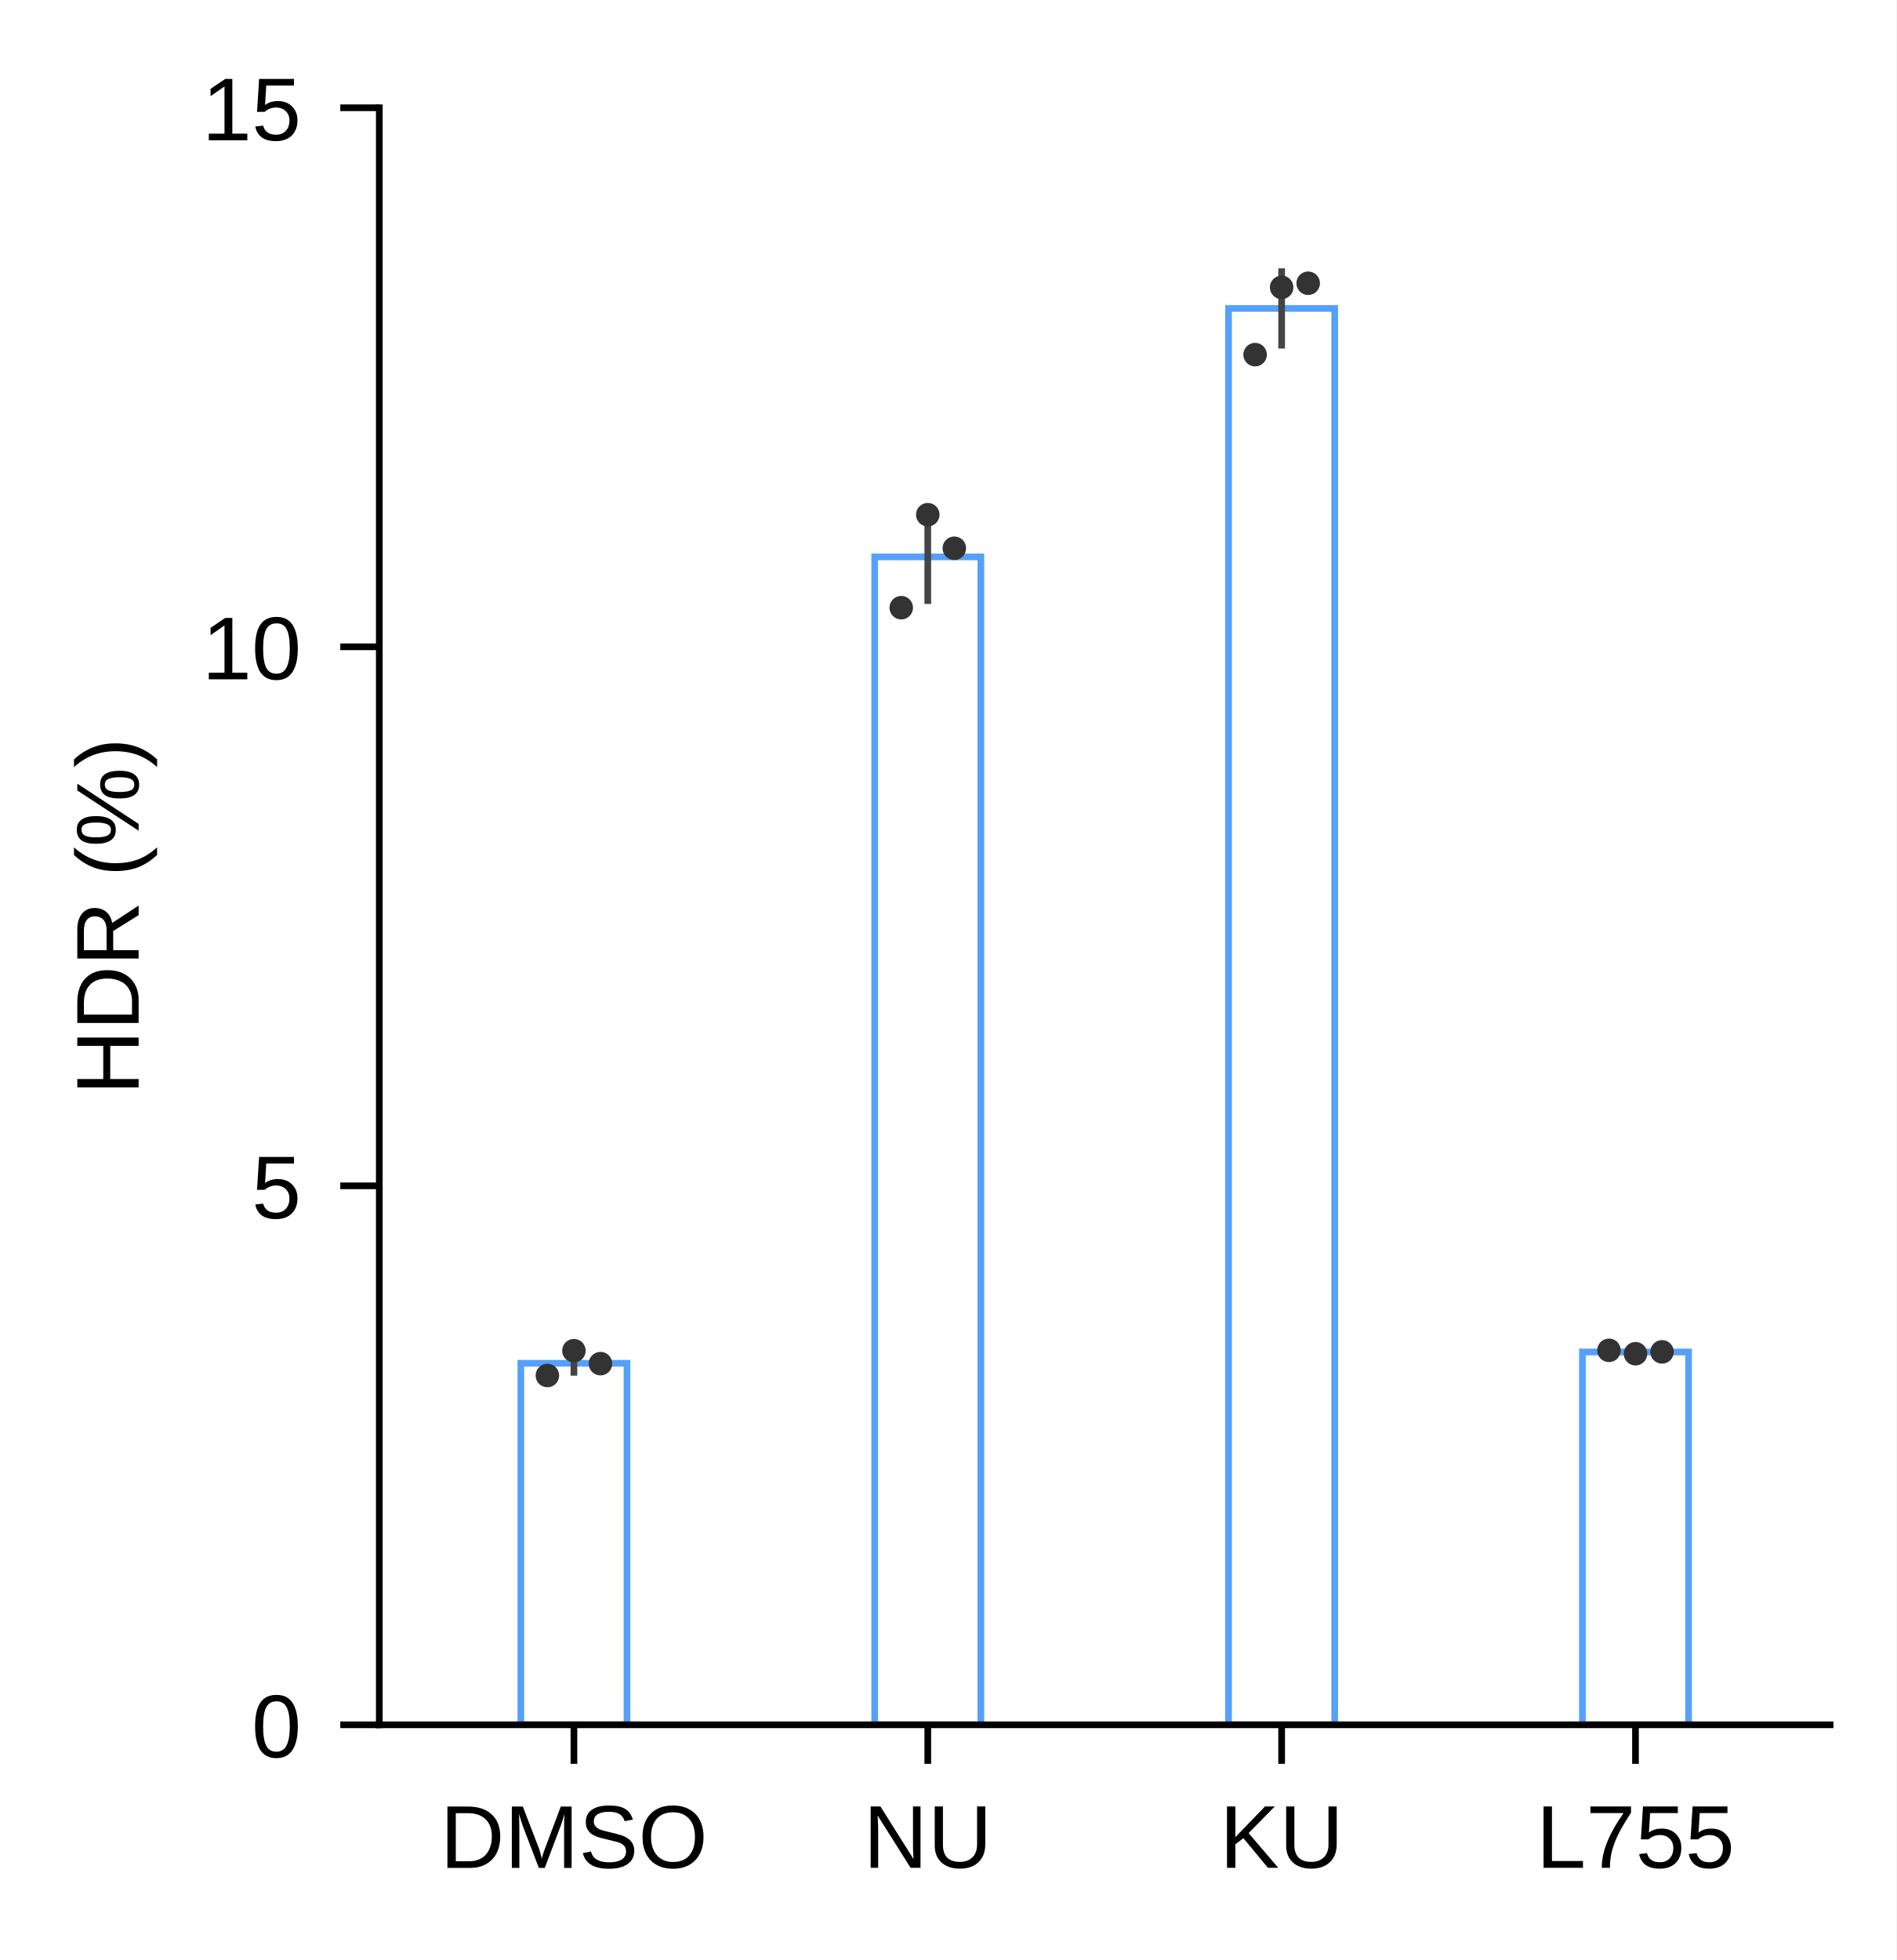
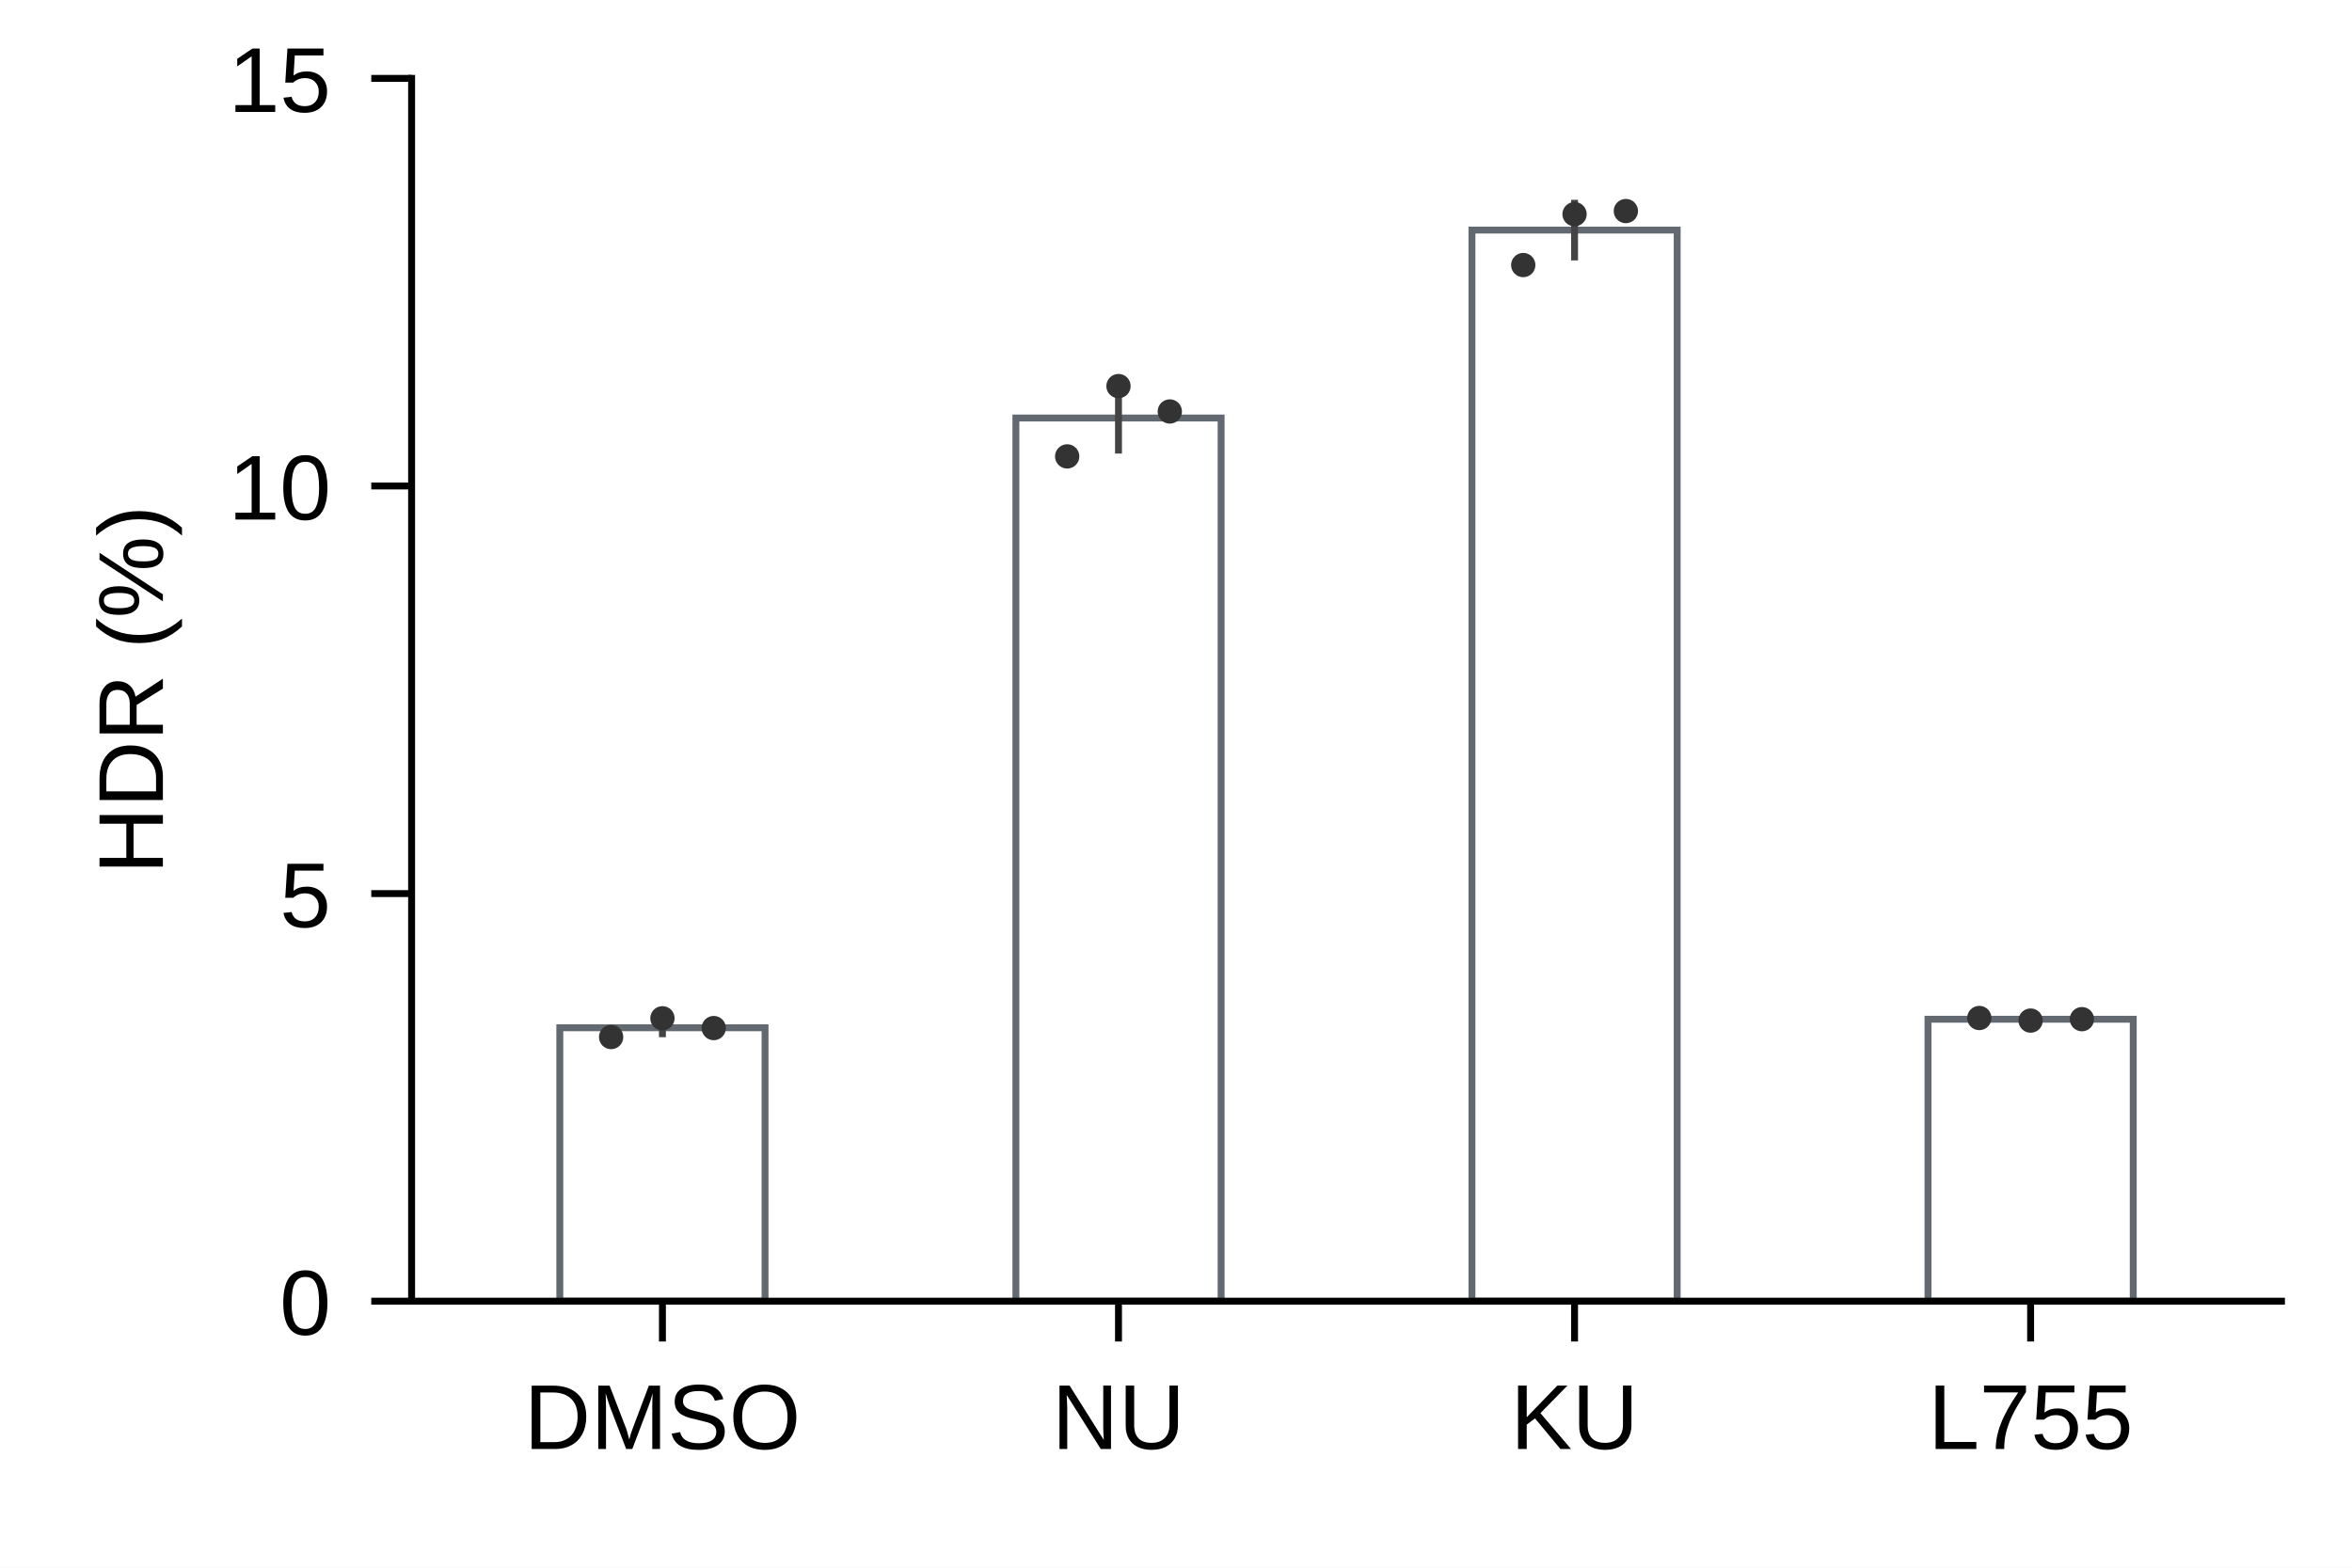
- <svg xmlns="http://www.w3.org/2000/svg" xmlns:xlink="http://www.w3.org/1999/xlink" width="170.079pt" height="175.748pt" viewBox="0 0 170.079 175.748" version="1.1">
+ <svg xmlns="http://www.w3.org/2000/svg" xmlns:xlink="http://www.w3.org/1999/xlink" width="204.094pt" height="136.063pt" viewBox="0 0 204.094 136.063" version="1.1">
  <defs>
    <style type="text/css">*{stroke-linejoin: round; stroke-linecap: butt}</style>
  </defs>
  <g id="figure_1">
    <g id="patch_1">
-       <path d="M 0 175.748  L 170.079 175.748  L 170.079 0  L 0 0  z " style="fill: #ffffff" />
+       <path d="M 0 136.063  L 204.094 136.063  L 204.094 0  L 0 0  z " style="fill: #ffffff" />
    </g>
    <g id="easyviz-axes-c733e892ae73784e">
      <g id="patch_2">
-         <path d="M 34.016 154.658  L 164.126 154.658  L 164.126 9.666  L 34.016 9.666  z " style="fill: #ffffff" />
+         <path d="M 35.717 112.932  L 197.972 112.932  L 197.972 6.803  L 35.717 6.803  z " style="fill: #ffffff" />
      </g>
      <g id="matplotlib.axis_1">
        <g id="xtick_1">
          <g id="easyviz-axis-tick-55fa9a7ca5a5ee6b">
            <defs>
              <path id="m4a1f4d3a17" d="M 0 0  L 0 3.5  " style="stroke: #000000; stroke-width: 0.6" />
            </defs>
            <g>
-               <use xlink:href="#m4a1f4d3a17" x="51.47" y="154.658" style="stroke: #000000; stroke-width: 0.6" />
+               <use xlink:href="#m4a1f4d3a17" x="57.482" y="112.932" style="stroke: #000000; stroke-width: 0.6" />
            </g>
          </g>
          <g id="easyviz-tick-label-5d983dcecf828e06">
-             <text style="font-size: 8px; font-family: 'Arial'; text-anchor: middle" x="51.47" y="167.487" transform="rotate(-0 51.46956 167.487)">DMSO</text>
+             <text style="font-size: 8px; font-family: 'Arial'; text-anchor: middle" x="57.482" y="125.761" transform="rotate(-0 57.48247 125.761)">DMSO</text>
          </g>
        </g>
        <g id="xtick_2">
          <g id="easyviz-axis-tick-d2f9de54ec255438">
            <g>
-               <use xlink:href="#m4a1f4d3a17" x="83.204" y="154.658" style="stroke: #000000; stroke-width: 0.6" />
+               <use xlink:href="#m4a1f4d3a17" x="97.057" y="112.932" style="stroke: #000000; stroke-width: 0.6" />
            </g>
          </g>
          <g id="easyviz-tick-label-92ea1202889afa8b">
-             <text style="font-size: 8px; font-family: 'Arial'; text-anchor: middle" x="83.204" y="167.482" transform="rotate(-0 83.20376 167.4825)">NU</text>
+             <text style="font-size: 8px; font-family: 'Arial'; text-anchor: middle" x="97.057" y="125.757" transform="rotate(-0 97.05688 125.7565)">NU</text>
          </g>
        </g>
        <g id="xtick_3">
          <g id="easyviz-axis-tick-a369cdb522813c9c">
            <g>
-               <use xlink:href="#m4a1f4d3a17" x="114.938" y="154.658" style="stroke: #000000; stroke-width: 0.6" />
+               <use xlink:href="#m4a1f4d3a17" x="136.631" y="112.932" style="stroke: #000000; stroke-width: 0.6" />
            </g>
          </g>
          <g id="easyviz-tick-label-b281a5203f58abf3">
-             <text style="font-size: 8px; font-family: 'Arial'; text-anchor: middle" x="114.938" y="167.482" transform="rotate(-0 114.938 167.4825)">KU</text>
+             <text style="font-size: 8px; font-family: 'Arial'; text-anchor: middle" x="136.631" y="125.757" transform="rotate(-0 136.6313 125.7565)">KU</text>
          </g>
        </g>
        <g id="xtick_4">
          <g id="easyviz-axis-tick-8e9950117fc321fa">
            <g>
-               <use xlink:href="#m4a1f4d3a17" x="146.672" y="154.658" style="stroke: #000000; stroke-width: 0.6" />
+               <use xlink:href="#m4a1f4d3a17" x="176.206" y="112.932" style="stroke: #000000; stroke-width: 0.6" />
            </g>
          </g>
          <g id="easyviz-tick-label-865985a3371cdbf9">
-             <text style="font-size: 8px; font-family: 'Arial'; text-anchor: middle" x="146.672" y="167.482" transform="rotate(-0 146.6722 167.4825)">L755</text>
+             <text style="font-size: 8px; font-family: 'Arial'; text-anchor: middle" x="176.206" y="125.757" transform="rotate(-0 176.2057 125.7565)">L755</text>
          </g>
        </g>
      </g>
      <g id="matplotlib.axis_2">
        <g id="ytick_1">
          <g id="easyviz-axis-tick-8e1c294e3379762a">
            <defs>
              <path id="me4ba3097ba" d="M 0 0  L -3.5 0  " style="stroke: #000000; stroke-width: 0.6" />
            </defs>
            <g>
-               <use xlink:href="#me4ba3097ba" x="34.016" y="154.658" style="stroke: #000000; stroke-width: 0.6" />
+               <use xlink:href="#me4ba3097ba" x="35.717" y="112.932" style="stroke: #000000; stroke-width: 0.6" />
            </g>
          </g>
          <g id="easyviz-tick-label-57febe4cb684f4bd">
-             <text style="font-size: 8px; font-family: 'Arial'; text-anchor: end" x="27.016" y="157.57" transform="rotate(-0 27.01575 157.5704)">0</text>
+             <text style="font-size: 8px; font-family: 'Arial'; text-anchor: end" x="28.717" y="115.844" transform="rotate(-0 28.71654 115.8444)">0</text>
          </g>
        </g>
        <g id="ytick_2">
          <g id="easyviz-axis-tick-23f8ddcc854605f8">
            <g>
-               <use xlink:href="#me4ba3097ba" x="34.016" y="106.328" style="stroke: #000000; stroke-width: 0.6" />
+               <use xlink:href="#me4ba3097ba" x="35.717" y="77.556" style="stroke: #000000; stroke-width: 0.6" />
            </g>
          </g>
          <g id="easyviz-tick-label-4ba416968e7ffc2d">
-             <text style="font-size: 8px; font-family: 'Arial'; text-anchor: end" x="27.016" y="109.24" transform="rotate(-0 27.01575 109.2397)">5</text>
+             <text style="font-size: 8px; font-family: 'Arial'; text-anchor: end" x="28.717" y="80.468" transform="rotate(-0 28.71654 80.46801)">5</text>
          </g>
        </g>
        <g id="ytick_3">
          <g id="easyviz-axis-tick-63bf692f9cee0146">
            <g>
-               <use xlink:href="#me4ba3097ba" x="34.016" y="57.997" style="stroke: #000000; stroke-width: 0.6" />
+               <use xlink:href="#me4ba3097ba" x="35.717" y="42.18" style="stroke: #000000; stroke-width: 0.6" />
            </g>
          </g>
          <g id="easyviz-tick-label-2b892f5599040a30">
-             <text style="font-size: 8px; font-family: 'Arial'; text-anchor: end" x="27.016" y="60.909" transform="rotate(-0 27.01575 60.90896)">10</text>
+             <text style="font-size: 8px; font-family: 'Arial'; text-anchor: end" x="28.717" y="45.092" transform="rotate(-0 28.71654 45.09164)">10</text>
          </g>
        </g>
        <g id="ytick_4">
          <g id="easyviz-axis-tick-5422336878fea5a9">
            <g>
-               <use xlink:href="#me4ba3097ba" x="34.016" y="9.666" style="stroke: #000000; stroke-width: 0.6" />
+               <use xlink:href="#me4ba3097ba" x="35.717" y="6.803" style="stroke: #000000; stroke-width: 0.6" />
            </g>
          </g>
          <g id="easyviz-tick-label-b71284fbc4aebc9c">
-             <text style="font-size: 8px; font-family: 'Arial'; text-anchor: end" x="27.016" y="12.578" transform="rotate(-0 27.01575 12.57825)">15</text>
+             <text style="font-size: 8px; font-family: 'Arial'; text-anchor: end" x="28.717" y="9.715" transform="rotate(-0 28.71654 9.715259)">15</text>
          </g>
        </g>
        <g id="easyviz-axis-label-5f702097b13456c5">
-           <text style="font-size: 8px; font-family: 'Arial'; text-anchor: middle" x="12.434" y="82.162" transform="rotate(-90 12.4345 82.16221)">HDR (%)</text>
+           <text style="font-size: 8px; font-family: 'Arial'; text-anchor: middle" x="14.135" y="59.868" transform="rotate(-90 14.13528 59.86772)">HDR (%)</text>
        </g>
      </g>
      <g id="easyviz-bar-1">
-         <path d="M 46.709 154.658  L 56.23 154.658  L 56.23 122.242  L 46.709 122.242  L 46.709 154.658  z " clip-path="url(#pf528c2ab68)" style="fill: none; stroke: #55a0fb; stroke-width: 0.6; stroke-linejoin: miter" />
+         <path d="M 48.578 112.932  L 66.387 112.932  L 66.387 89.204  L 48.578 89.204  L 48.578 112.932  z " clip-path="url(#pccbaa3e3bb)" style="fill: none; stroke: #626970; stroke-width: 0.6; stroke-linejoin: miter" />
      </g>
      <g id="easyviz-bar-2">
-         <path d="M 78.444 154.658  L 87.964 154.658  L 87.964 49.934  L 78.444 49.934  L 78.444 154.658  z " clip-path="url(#pf528c2ab68)" style="fill: none; stroke: #55a0fb; stroke-width: 0.6; stroke-linejoin: miter" />
+         <path d="M 88.153 112.932  L 105.961 112.932  L 105.961 36.278  L 88.153 36.278  L 88.153 112.932  z " clip-path="url(#pccbaa3e3bb)" style="fill: none; stroke: #626970; stroke-width: 0.6; stroke-linejoin: miter" />
      </g>
      <g id="easyviz-bar-3">
-         <path d="M 110.178 154.658  L 119.698 154.658  L 119.698 27.655  L 110.178 27.655  L 110.178 154.658  z " clip-path="url(#pf528c2ab68)" style="fill: none; stroke: #55a0fb; stroke-width: 0.6; stroke-linejoin: miter" />
+         <path d="M 127.727 112.932  L 145.536 112.932  L 145.536 19.97  L 127.727 19.97  L 127.727 112.932  z " clip-path="url(#pccbaa3e3bb)" style="fill: none; stroke: #626970; stroke-width: 0.6; stroke-linejoin: miter" />
      </g>
      <g id="easyviz-bar-4">
-         <path d="M 141.912 154.658  L 151.432 154.658  L 151.432 121.228  L 141.912 121.228  L 141.912 154.658  z " clip-path="url(#pf528c2ab68)" style="fill: none; stroke: #55a0fb; stroke-width: 0.6; stroke-linejoin: miter" />
+         <path d="M 167.301 112.932  L 185.11 112.932  L 185.11 88.463  L 167.301 88.463  L 167.301 112.932  z " clip-path="url(#pccbaa3e3bb)" style="fill: none; stroke: #626970; stroke-width: 0.6; stroke-linejoin: miter" />
      </g>
      <g id="easyviz-axis-line-a25b05ec84419760">
-         <path d="M 34.016 154.658  L 34.016 9.666  " style="fill: none; stroke: #000000; stroke-width: 0.6; stroke-linejoin: miter; stroke-linecap: square" />
+         <path d="M 35.717 112.932  L 35.717 6.803  " style="fill: none; stroke: #000000; stroke-width: 0.6; stroke-linejoin: miter; stroke-linecap: square" />
      </g>
      <g id="easyviz-axis-line-583586e852f58ad3">
-         <path d="M 34.016 154.658  L 164.126 154.658  " style="fill: none; stroke: #000000; stroke-width: 0.6; stroke-linejoin: miter; stroke-linecap: square" />
+         <path d="M 35.717 112.932  L 197.972 112.932  " style="fill: none; stroke: #000000; stroke-width: 0.6; stroke-linejoin: miter; stroke-linecap: square" />
      </g>
      <g id="easyviz-sd-1">
-         <path d="M 51.47 123.354  L 51.47 121.129  " clip-path="url(#pf528c2ab68)" style="fill: none; stroke: #444444; stroke-width: 0.6" />
+         <path d="M 57.482 90.019  L 57.482 88.39  " clip-path="url(#pccbaa3e3bb)" style="fill: none; stroke: #444444; stroke-width: 0.6" />
      </g>
      <g id="easyviz-sd-2">
-         <path d="M 83.204 54.156  L 83.204 45.711  " clip-path="url(#pf528c2ab68)" style="fill: none; stroke: #444444; stroke-width: 0.6" />
+         <path d="M 97.057 39.368  L 97.057 33.187  " clip-path="url(#pccbaa3e3bb)" style="fill: none; stroke: #444444; stroke-width: 0.6" />
      </g>
      <g id="easyviz-sd-3">
-         <path d="M 114.938 31.249  L 114.938 24.06  " clip-path="url(#pf528c2ab68)" style="fill: none; stroke: #444444; stroke-width: 0.6" />
+         <path d="M 136.631 22.601  L 136.631 17.339  " clip-path="url(#pccbaa3e3bb)" style="fill: none; stroke: #444444; stroke-width: 0.6" />
      </g>
      <g id="easyviz-sd-4">
-         <path d="M 146.672 121.381  L 146.672 121.076  " clip-path="url(#pf528c2ab68)" style="fill: none; stroke: #444444; stroke-width: 0.6" />
+         <path d="M 176.206 88.575  L 176.206 88.351  " clip-path="url(#pccbaa3e3bb)" style="fill: none; stroke: #444444; stroke-width: 0.6" />
      </g>
      <g id="easyviz-observation-1">
-         <path d="M 53.85 123.33  C 54.13 123.33 54.398 123.219 54.596 123.021  C 54.794 122.823 54.905 122.554 54.905 122.274  C 54.905 121.994 54.794 121.726 54.596 121.528  C 54.398 121.33 54.13 121.219 53.85 121.219  C 53.57 121.219 53.301 121.33 53.103 121.528  C 52.905 121.726 52.794 121.994 52.794 122.274  C 52.794 122.554 52.905 122.823 53.103 123.021  C 53.301 123.219 53.57 123.33 53.85 123.33  z " clip-path="url(#pf528c2ab68)" style="fill: #333333" />
+         <path d="M 61.935 90.284  C 62.215 90.284 62.483 90.173 62.681 89.975  C 62.879 89.777 62.99 89.508 62.99 89.228  C 62.99 88.948 62.879 88.68 62.681 88.482  C 62.483 88.284 62.215 88.173 61.935 88.173  C 61.655 88.173 61.386 88.284 61.188 88.482  C 60.99 88.68 60.879 88.948 60.879 89.228  C 60.879 89.508 60.99 89.777 61.188 89.975  C 61.386 90.173 61.655 90.284 61.935 90.284  z " clip-path="url(#pccbaa3e3bb)" style="fill: #333333" />
      </g>
      <g id="easyviz-observation-2">
-         <path d="M 51.47 122.168  C 51.749 122.168 52.018 122.057 52.216 121.859  C 52.414 121.661 52.525 121.393 52.525 121.113  C 52.525 120.833 52.414 120.564 52.216 120.366  C 52.018 120.168 51.749 120.057 51.47 120.057  C 51.19 120.057 50.921 120.168 50.723 120.366  C 50.525 120.564 50.414 120.833 50.414 121.113  C 50.414 121.393 50.525 121.661 50.723 121.859  C 50.921 122.057 51.19 122.168 51.47 122.168  z " clip-path="url(#pf528c2ab68)" style="fill: #333333" />
+         <path d="M 57.482 89.434  C 57.762 89.434 58.031 89.322 58.229 89.124  C 58.427 88.926 58.538 88.658 58.538 88.378  C 58.538 88.098 58.427 87.83 58.229 87.632  C 58.031 87.434 57.762 87.323 57.482 87.323  C 57.203 87.323 56.934 87.434 56.736 87.632  C 56.538 87.83 56.427 88.098 56.427 88.378  C 56.427 88.658 56.538 88.926 56.736 89.124  C 56.934 89.322 57.203 89.434 57.482 89.434  z " clip-path="url(#pccbaa3e3bb)" style="fill: #333333" />
      </g>
      <g id="easyviz-observation-3">
-         <path d="M 49.089 124.393  C 49.369 124.393 49.638 124.282 49.836 124.084  C 50.034 123.886 50.145 123.618 50.145 123.338  C 50.145 123.058 50.034 122.789 49.836 122.591  C 49.638 122.393 49.369 122.282 49.089 122.282  C 48.81 122.282 48.541 122.393 48.343 122.591  C 48.145 122.789 48.034 123.058 48.034 123.338  C 48.034 123.618 48.145 123.886 48.343 124.084  C 48.541 124.282 48.81 124.393 49.089 124.393  z " clip-path="url(#pf528c2ab68)" style="fill: #333333" />
+         <path d="M 53.03 91.062  C 53.31 91.062 53.579 90.951 53.777 90.753  C 53.975 90.555 54.086 90.287 54.086 90.007  C 54.086 89.727 53.975 89.458 53.777 89.26  C 53.579 89.062 53.31 88.951 53.03 88.951  C 52.75 88.951 52.482 89.062 52.284 89.26  C 52.086 89.458 51.975 89.727 51.975 90.007  C 51.975 90.287 52.086 90.555 52.284 90.753  C 52.482 90.951 52.75 91.062 53.03 91.062  z " clip-path="url(#pccbaa3e3bb)" style="fill: #333333" />
      </g>
      <g id="easyviz-observation-4">
-         <path d="M 85.584 50.217  C 85.864 50.217 86.132 50.106 86.33 49.908  C 86.528 49.71 86.639 49.441 86.639 49.161  C 86.639 48.881 86.528 48.613 86.33 48.415  C 86.132 48.217 85.864 48.106 85.584 48.106  C 85.304 48.106 85.035 48.217 84.837 48.415  C 84.64 48.613 84.528 48.881 84.528 49.161  C 84.528 49.441 84.64 49.71 84.837 49.908  C 85.035 50.106 85.304 50.217 85.584 50.217  z " clip-path="url(#pf528c2ab68)" style="fill: #333333" />
+         <path d="M 101.509 36.768  C 101.789 36.768 102.057 36.657 102.255 36.459  C 102.453 36.261 102.565 35.992 102.565 35.712  C 102.565 35.432 102.453 35.164 102.255 34.966  C 102.057 34.768 101.789 34.657 101.509 34.657  C 101.229 34.657 100.961 34.768 100.763 34.966  C 100.565 35.164 100.454 35.432 100.454 35.712  C 100.454 35.992 100.565 36.261 100.763 36.459  C 100.961 36.657 101.229 36.768 101.509 36.768  z " clip-path="url(#pccbaa3e3bb)" style="fill: #333333" />
      </g>
      <g id="easyviz-observation-5">
-         <path d="M 83.204 47.207  C 83.484 47.207 83.752 47.095 83.95 46.897  C 84.148 46.699 84.259 46.431 84.259 46.151  C 84.259 45.871 84.148 45.603 83.95 45.405  C 83.752 45.207 83.484 45.096 83.204 45.096  C 82.924 45.096 82.655 45.207 82.457 45.405  C 82.259 45.603 82.148 45.871 82.148 46.151  C 82.148 46.431 82.259 46.699 82.457 46.897  C 82.655 47.095 82.924 47.207 83.204 47.207  z " clip-path="url(#pf528c2ab68)" style="fill: #333333" />
+         <path d="M 97.057 34.564  C 97.337 34.564 97.605 34.453 97.803 34.255  C 98.001 34.057 98.112 33.789 98.112 33.509  C 98.112 33.229 98.001 32.96 97.803 32.762  C 97.605 32.565 97.337 32.453 97.057 32.453  C 96.777 32.453 96.508 32.565 96.311 32.762  C 96.113 32.96 96.001 33.229 96.001 33.509  C 96.001 33.789 96.113 34.057 96.311 34.255  C 96.508 34.453 96.777 34.564 97.057 34.564  z " clip-path="url(#pccbaa3e3bb)" style="fill: #333333" />
      </g>
      <g id="easyviz-observation-6">
-         <path d="M 80.824 55.544  C 81.104 55.544 81.372 55.433 81.57 55.235  C 81.768 55.037 81.879 54.769 81.879 54.489  C 81.879 54.209 81.768 53.941 81.57 53.743  C 81.372 53.545 81.104 53.433 80.824 53.433  C 80.544 53.433 80.275 53.545 80.077 53.743  C 79.879 53.941 79.768 54.209 79.768 54.489  C 79.768 54.769 79.879 55.037 80.077 55.235  C 80.275 55.433 80.544 55.544 80.824 55.544  z " clip-path="url(#pf528c2ab68)" style="fill: #333333" />
+         <path d="M 92.605 40.667  C 92.885 40.667 93.153 40.556 93.351 40.358  C 93.549 40.16 93.66 39.892 93.66 39.612  C 93.66 39.332 93.549 39.063 93.351 38.866  C 93.153 38.668 92.885 38.556 92.605 38.556  C 92.325 38.556 92.056 38.668 91.858 38.866  C 91.66 39.063 91.549 39.332 91.549 39.612  C 91.549 39.892 91.66 40.16 91.858 40.358  C 92.056 40.556 92.325 40.667 92.605 40.667  z " clip-path="url(#pccbaa3e3bb)" style="fill: #333333" />
      </g>
      <g id="easyviz-observation-7">
-         <path d="M 117.318 26.453  C 117.598 26.453 117.866 26.342 118.064 26.144  C 118.262 25.946 118.374 25.677 118.374 25.397  C 118.374 25.117 118.262 24.849 118.064 24.651  C 117.866 24.453 117.598 24.342 117.318 24.342  C 117.038 24.342 116.77 24.453 116.572 24.651  C 116.374 24.849 116.263 25.117 116.263 25.397  C 116.263 25.677 116.374 25.946 116.572 26.144  C 116.77 26.342 117.038 26.453 117.318 26.453  z " clip-path="url(#pf528c2ab68)" style="fill: #333333" />
+         <path d="M 141.083 19.373  C 141.363 19.373 141.632 19.262 141.83 19.064  C 142.028 18.866 142.139 18.598 142.139 18.318  C 142.139 18.038 142.028 17.769 141.83 17.571  C 141.632 17.373 141.363 17.262 141.083 17.262  C 140.804 17.262 140.535 17.373 140.337 17.571  C 140.139 17.769 140.028 18.038 140.028 18.318  C 140.028 18.598 140.139 18.866 140.337 19.064  C 140.535 19.262 140.804 19.373 141.083 19.373  z " clip-path="url(#pccbaa3e3bb)" style="fill: #333333" />
      </g>
      <g id="easyviz-observation-8">
-         <path d="M 114.938 26.822  C 115.218 26.822 115.486 26.711 115.684 26.513  C 115.882 26.315 115.993 26.047 115.993 25.767  C 115.993 25.487 115.882 25.218 115.684 25.02  C 115.486 24.823 115.218 24.711 114.938 24.711  C 114.658 24.711 114.39 24.823 114.192 25.02  C 113.994 25.218 113.882 25.487 113.882 25.767  C 113.882 26.047 113.994 26.315 114.192 26.513  C 114.39 26.711 114.658 26.822 114.938 26.822  z " clip-path="url(#pf528c2ab68)" style="fill: #333333" />
+         <path d="M 136.631 19.644  C 136.911 19.644 137.18 19.533 137.378 19.335  C 137.576 19.137 137.687 18.868 137.687 18.588  C 137.687 18.308 137.576 18.04 137.378 17.842  C 137.18 17.644 136.911 17.533 136.631 17.533  C 136.351 17.533 136.083 17.644 135.885 17.842  C 135.687 18.04 135.576 18.308 135.576 18.588  C 135.576 18.868 135.687 19.137 135.885 19.335  C 136.083 19.533 136.351 19.644 136.631 19.644  z " clip-path="url(#pccbaa3e3bb)" style="fill: #333333" />
      </g>
      <g id="easyviz-observation-9">
-         <path d="M 112.558 32.855  C 112.838 32.855 113.106 32.744 113.304 32.546  C 113.502 32.348 113.613 32.08 113.613 31.8  C 113.613 31.52 113.502 31.251 113.304 31.054  C 113.106 30.856 112.838 30.744 112.558 30.744  C 112.278 30.744 112.009 30.856 111.812 31.054  C 111.614 31.251 111.502 31.52 111.502 31.8  C 111.502 32.08 111.614 32.348 111.812 32.546  C 112.009 32.744 112.278 32.855 112.558 32.855  z " clip-path="url(#pf528c2ab68)" style="fill: #333333" />
+         <path d="M 132.179 24.06  C 132.459 24.06 132.728 23.949 132.926 23.751  C 133.123 23.553 133.235 23.284 133.235 23.004  C 133.235 22.724 133.123 22.456 132.926 22.258  C 132.728 22.06 132.459 21.949 132.179 21.949  C 131.899 21.949 131.631 22.06 131.433 22.258  C 131.235 22.456 131.124 22.724 131.124 23.004  C 131.124 23.284 131.235 23.553 131.433 23.751  C 131.631 23.949 131.899 24.06 132.179 24.06  z " clip-path="url(#pccbaa3e3bb)" style="fill: #333333" />
      </g>
      <g id="easyviz-observation-10">
-         <path d="M 149.052 122.274  C 149.332 122.274 149.601 122.163 149.799 121.965  C 149.997 121.767 150.108 121.498 150.108 121.218  C 150.108 120.938 149.997 120.67 149.799 120.472  C 149.601 120.274 149.332 120.163 149.052 120.163  C 148.772 120.163 148.504 120.274 148.306 120.472  C 148.108 120.67 147.997 120.938 147.997 121.218  C 147.997 121.498 148.108 121.767 148.306 121.965  C 148.504 122.163 148.772 122.274 149.052 122.274  z " clip-path="url(#pf528c2ab68)" style="fill: #333333" />
+         <path d="M 180.658 89.511  C 180.938 89.511 181.206 89.4 181.404 89.202  C 181.602 89.004 181.713 88.735 181.713 88.455  C 181.713 88.175 181.602 87.907 181.404 87.709  C 181.206 87.511 180.938 87.4 180.658 87.4  C 180.378 87.4 180.109 87.511 179.911 87.709  C 179.714 87.907 179.602 88.175 179.602 88.455  C 179.602 88.735 179.714 89.004 179.911 89.202  C 180.109 89.4 180.378 89.511 180.658 89.511  z " clip-path="url(#pccbaa3e3bb)" style="fill: #333333" />
      </g>
      <g id="easyviz-observation-11">
-         <path d="M 146.672 122.441  C 146.952 122.441 147.221 122.33 147.419 122.132  C 147.616 121.934 147.728 121.666 147.728 121.386  C 147.728 121.106 147.616 120.837 147.419 120.639  C 147.221 120.442 146.952 120.33 146.672 120.33  C 146.392 120.33 146.124 120.442 145.926 120.639  C 145.728 120.837 145.617 121.106 145.617 121.386  C 145.617 121.666 145.728 121.934 145.926 122.132  C 146.124 122.33 146.392 122.441 146.672 122.441  z " clip-path="url(#pf528c2ab68)" style="fill: #333333" />
+         <path d="M 176.206 89.634  C 176.486 89.634 176.754 89.522 176.952 89.324  C 177.15 89.126 177.261 88.858 177.261 88.578  C 177.261 88.298 177.15 88.03 176.952 87.832  C 176.754 87.634 176.486 87.523 176.206 87.523  C 175.926 87.523 175.657 87.634 175.459 87.832  C 175.261 88.03 175.15 88.298 175.15 88.578  C 175.15 88.858 175.261 89.126 175.459 89.324  C 175.657 89.522 175.926 89.634 176.206 89.634  z " clip-path="url(#pccbaa3e3bb)" style="fill: #333333" />
      </g>
      <g id="easyviz-observation-12">
-         <path d="M 144.292 122.136  C 144.572 122.136 144.841 122.025 145.038 121.827  C 145.236 121.629 145.348 121.361 145.348 121.081  C 145.348 120.801 145.236 120.532 145.038 120.334  C 144.841 120.137 144.572 120.025 144.292 120.025  C 144.012 120.025 143.744 120.137 143.546 120.334  C 143.348 120.532 143.237 120.801 143.237 121.081  C 143.237 121.361 143.348 121.629 143.546 121.827  C 143.744 122.025 144.012 122.136 144.292 122.136  z " clip-path="url(#pf528c2ab68)" style="fill: #333333" />
+         <path d="M 171.754 89.41  C 172.034 89.41 172.302 89.299 172.5 89.101  C 172.698 88.903 172.809 88.635 172.809 88.355  C 172.809 88.075 172.698 87.806 172.5 87.608  C 172.302 87.41 172.034 87.299 171.754 87.299  C 171.474 87.299 171.205 87.41 171.007 87.608  C 170.809 87.806 170.698 88.075 170.698 88.355  C 170.698 88.635 170.809 88.903 171.007 89.101  C 171.205 89.299 171.474 89.41 171.754 89.41  z " clip-path="url(#pccbaa3e3bb)" style="fill: #333333" />
      </g>
    </g>
  </g>
  <defs>
-     <clipPath id="pf528c2ab68">
-       <rect x="34.016" y="9.666" width="130.11" height="144.992" />
+     <clipPath id="pccbaa3e3bb">
+       <rect x="35.717" y="6.803" width="162.255" height="106.129" />
    </clipPath>
  </defs>
</svg>
